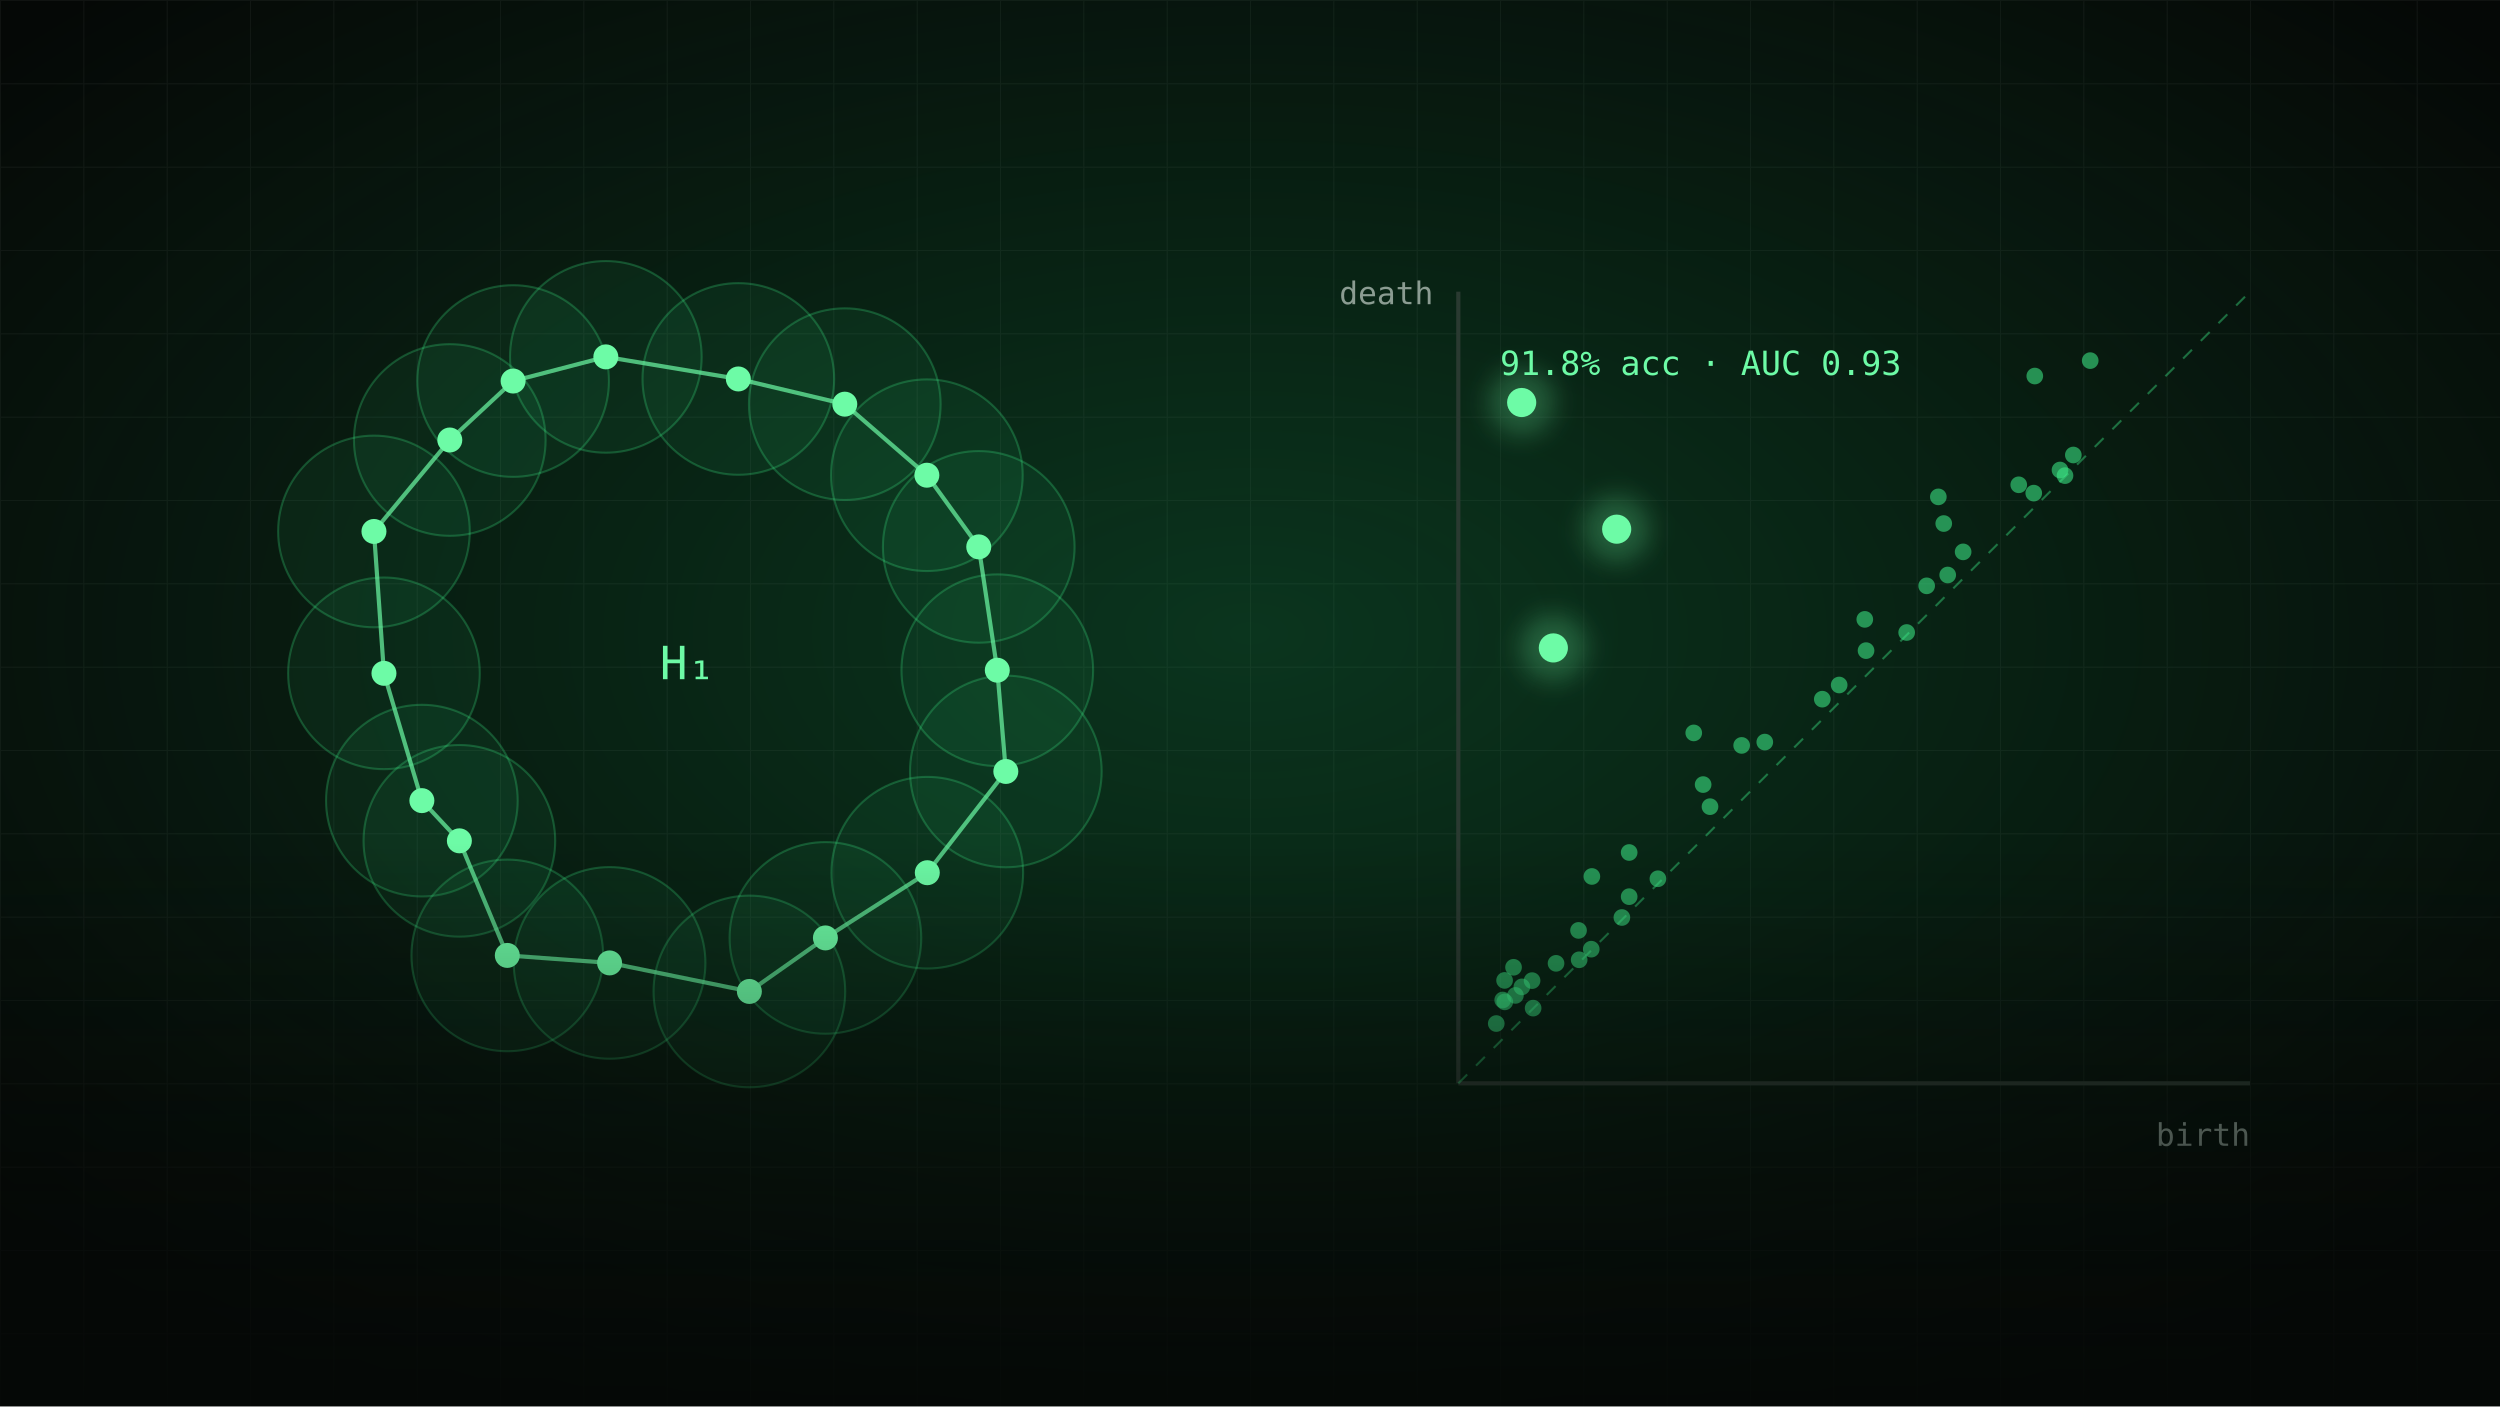
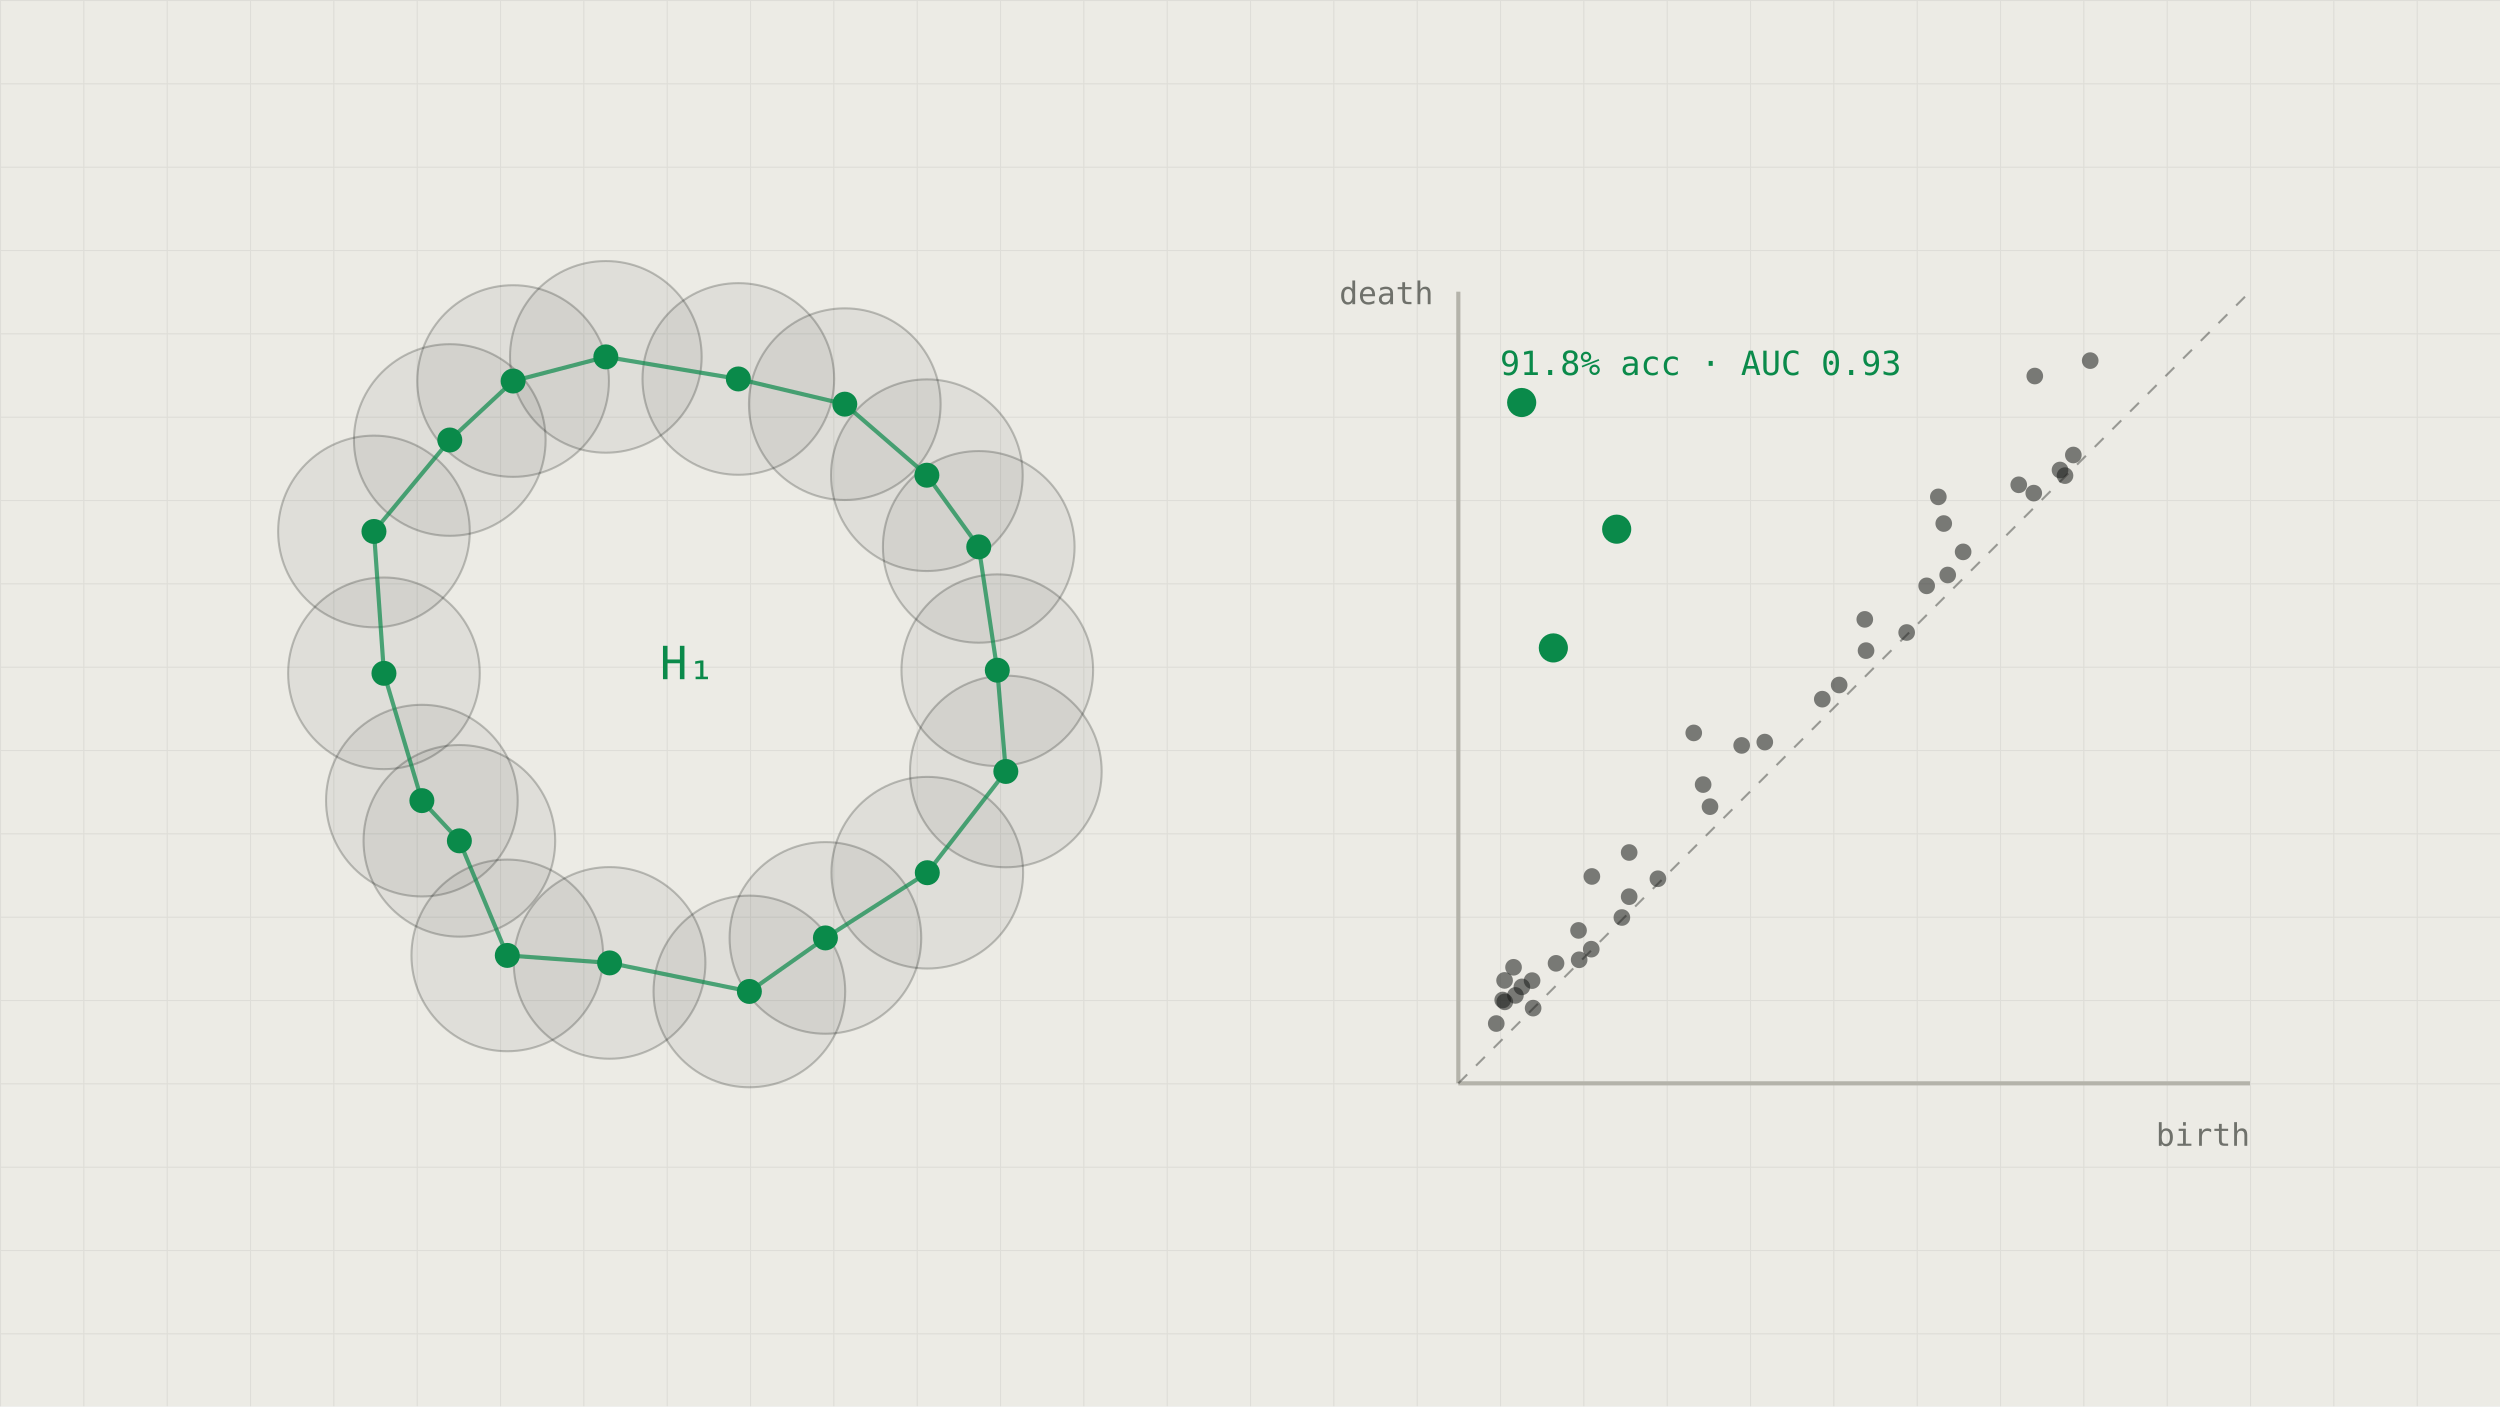
<svg xmlns="http://www.w3.org/2000/svg" viewBox="0 0 1200 675" width="1200" height="675">
  <defs>
    <radialGradient id="glow" cx="50%" cy="45%" r="65%">
-       <stop offset="0" stop-color="#1fd672" stop-opacity="0.22" />
-       <stop offset="1" stop-color="#1fd672" stop-opacity="0" />
+       <stop offset="0" stop-color="#0a8a4a" stop-opacity="0.22" />
+       <stop offset="1" stop-color="#0a8a4a" stop-opacity="0" />
    </radialGradient>
    <pattern id="grid" width="40" height="40" patternUnits="userSpaceOnUse">
-       <path d="M40 0H0V40" fill="none" stroke="#ffffff" stroke-opacity="0.045" stroke-width="1" />
+       <path d="M40 0H0V40" fill="none" stroke="#000000" stroke-opacity="0.06" stroke-width="1" />
    </pattern>
    <filter id="blur" x="-50%" y="-50%" width="200%" height="200%">
      <feGaussianBlur stdDeviation="6" />
    </filter>
    <linearGradient id="fade" x1="0" y1="0" x2="0" y2="1">
-       <stop offset="0.6" stop-color="#050806" stop-opacity="0" />
-       <stop offset="1" stop-color="#050806" stop-opacity="0.9" />
+       <stop offset="0.6" stop-color="#ecebe5" stop-opacity="0" />
+       <stop offset="1" stop-color="#ecebe5" stop-opacity="0.9" />
    </linearGradient>
  </defs>
-   <rect width="1200" height="675" fill="#050806" />
+   <rect width="1200" height="675" fill="#ecebe5" />
  <rect width="1200" height="675" fill="url(#grid)" />
-   <rect width="1200" height="675" fill="url(#glow)" />
-   <circle cx="478.7" cy="321.7" r="46" fill="#3ef08a" fill-opacity="0.06" stroke="#3ef08a" stroke-opacity="0.25" />
-   <circle cx="482.8" cy="370.3" r="46" fill="#3ef08a" fill-opacity="0.06" stroke="#3ef08a" stroke-opacity="0.25" />
-   <circle cx="445.1" cy="418.9" r="46" fill="#3ef08a" fill-opacity="0.06" stroke="#3ef08a" stroke-opacity="0.25" />
-   <circle cx="396.2" cy="450.2" r="46" fill="#3ef08a" fill-opacity="0.06" stroke="#3ef08a" stroke-opacity="0.25" />
-   <circle cx="359.7" cy="475.9" r="46" fill="#3ef08a" fill-opacity="0.06" stroke="#3ef08a" stroke-opacity="0.25" />
-   <circle cx="292.6" cy="462.2" r="46" fill="#3ef08a" fill-opacity="0.06" stroke="#3ef08a" stroke-opacity="0.25" />
-   <circle cx="243.5" cy="458.6" r="46" fill="#3ef08a" fill-opacity="0.06" stroke="#3ef08a" stroke-opacity="0.25" />
-   <circle cx="220.5" cy="403.6" r="46" fill="#3ef08a" fill-opacity="0.06" stroke="#3ef08a" stroke-opacity="0.25" />
-   <circle cx="202.5" cy="384.3" r="46" fill="#3ef08a" fill-opacity="0.06" stroke="#3ef08a" stroke-opacity="0.25" />
-   <circle cx="184.3" cy="323.2" r="46" fill="#3ef08a" fill-opacity="0.06" stroke="#3ef08a" stroke-opacity="0.25" />
-   <circle cx="179.5" cy="255.1" r="46" fill="#3ef08a" fill-opacity="0.06" stroke="#3ef08a" stroke-opacity="0.25" />
-   <circle cx="215.9" cy="211.2" r="46" fill="#3ef08a" fill-opacity="0.06" stroke="#3ef08a" stroke-opacity="0.25" />
-   <circle cx="246.3" cy="182.9" r="46" fill="#3ef08a" fill-opacity="0.06" stroke="#3ef08a" stroke-opacity="0.25" />
-   <circle cx="290.8" cy="171.3" r="46" fill="#3ef08a" fill-opacity="0.06" stroke="#3ef08a" stroke-opacity="0.25" />
-   <circle cx="354.4" cy="181.9" r="46" fill="#3ef08a" fill-opacity="0.06" stroke="#3ef08a" stroke-opacity="0.25" />
-   <circle cx="405.5" cy="194.0" r="46" fill="#3ef08a" fill-opacity="0.06" stroke="#3ef08a" stroke-opacity="0.25" />
-   <circle cx="444.9" cy="228.1" r="46" fill="#3ef08a" fill-opacity="0.06" stroke="#3ef08a" stroke-opacity="0.25" />
-   <circle cx="469.8" cy="262.5" r="46" fill="#3ef08a" fill-opacity="0.06" stroke="#3ef08a" stroke-opacity="0.25" />
-   <line x1="478.7" y1="321.7" x2="482.8" y2="370.3" stroke="#6dfba6" stroke-width="2" stroke-opacity="0.7" />
-   <line x1="482.8" y1="370.3" x2="445.1" y2="418.9" stroke="#6dfba6" stroke-width="2" stroke-opacity="0.7" />
-   <line x1="445.1" y1="418.9" x2="396.2" y2="450.2" stroke="#6dfba6" stroke-width="2" stroke-opacity="0.7" />
-   <line x1="396.2" y1="450.2" x2="359.7" y2="475.9" stroke="#6dfba6" stroke-width="2" stroke-opacity="0.7" />
-   <line x1="359.7" y1="475.9" x2="292.6" y2="462.2" stroke="#6dfba6" stroke-width="2" stroke-opacity="0.7" />
-   <line x1="292.6" y1="462.2" x2="243.5" y2="458.6" stroke="#6dfba6" stroke-width="2" stroke-opacity="0.7" />
-   <line x1="243.5" y1="458.6" x2="220.5" y2="403.6" stroke="#6dfba6" stroke-width="2" stroke-opacity="0.7" />
-   <line x1="220.5" y1="403.6" x2="202.5" y2="384.3" stroke="#6dfba6" stroke-width="2" stroke-opacity="0.7" />
-   <line x1="202.5" y1="384.3" x2="184.3" y2="323.2" stroke="#6dfba6" stroke-width="2" stroke-opacity="0.7" />
-   <line x1="184.3" y1="323.2" x2="179.5" y2="255.1" stroke="#6dfba6" stroke-width="2" stroke-opacity="0.7" />
-   <line x1="179.5" y1="255.1" x2="215.9" y2="211.2" stroke="#6dfba6" stroke-width="2" stroke-opacity="0.7" />
-   <line x1="215.9" y1="211.2" x2="246.3" y2="182.9" stroke="#6dfba6" stroke-width="2" stroke-opacity="0.7" />
-   <line x1="246.3" y1="182.9" x2="290.8" y2="171.3" stroke="#6dfba6" stroke-width="2" stroke-opacity="0.7" />
-   <line x1="290.8" y1="171.3" x2="354.4" y2="181.9" stroke="#6dfba6" stroke-width="2" stroke-opacity="0.7" />
-   <line x1="354.4" y1="181.9" x2="405.5" y2="194.0" stroke="#6dfba6" stroke-width="2" stroke-opacity="0.7" />
-   <line x1="405.5" y1="194.0" x2="444.9" y2="228.1" stroke="#6dfba6" stroke-width="2" stroke-opacity="0.7" />
-   <line x1="444.9" y1="228.1" x2="469.8" y2="262.5" stroke="#6dfba6" stroke-width="2" stroke-opacity="0.7" />
-   <line x1="469.8" y1="262.5" x2="478.7" y2="321.7" stroke="#6dfba6" stroke-width="2" stroke-opacity="0.7" />
-   <circle cx="478.7" cy="321.7" r="6" fill="#6dfba6" />
-   <circle cx="482.8" cy="370.3" r="6" fill="#6dfba6" />
-   <circle cx="445.1" cy="418.9" r="6" fill="#6dfba6" />
-   <circle cx="396.2" cy="450.2" r="6" fill="#6dfba6" />
-   <circle cx="359.7" cy="475.9" r="6" fill="#6dfba6" />
-   <circle cx="292.6" cy="462.2" r="6" fill="#6dfba6" />
-   <circle cx="243.5" cy="458.6" r="6" fill="#6dfba6" />
-   <circle cx="220.5" cy="403.6" r="6" fill="#6dfba6" />
-   <circle cx="202.5" cy="384.3" r="6" fill="#6dfba6" />
-   <circle cx="184.3" cy="323.2" r="6" fill="#6dfba6" />
-   <circle cx="179.5" cy="255.1" r="6" fill="#6dfba6" />
-   <circle cx="215.9" cy="211.2" r="6" fill="#6dfba6" />
-   <circle cx="246.3" cy="182.9" r="6" fill="#6dfba6" />
-   <circle cx="290.8" cy="171.3" r="6" fill="#6dfba6" />
-   <circle cx="354.4" cy="181.9" r="6" fill="#6dfba6" />
-   <circle cx="405.5" cy="194.0" r="6" fill="#6dfba6" />
-   <circle cx="444.9" cy="228.1" r="6" fill="#6dfba6" />
-   <circle cx="469.8" cy="262.5" r="6" fill="#6dfba6" />
-   <text x="330" y="326" text-anchor="middle" font-family="ui-monospace, 'SF Mono', Menlo, monospace" font-size="22" fill="#6dfba6">H₁</text>
-   <line x1="700" y1="520" x2="1080" y2="520" stroke="#2a3a31" stroke-width="2" />
-   <line x1="700" y1="520" x2="700" y2="140" stroke="#2a3a31" stroke-width="2" />
-   <line x1="700" y1="520" x2="1080" y2="140" stroke="#3ef08a" stroke-opacity="0.4" stroke-dasharray="6 6" />
-   <circle cx="1003.3" cy="173.1" r="4" fill="#3ef08a" fill-opacity="0.55" />
-   <circle cx="915.2" cy="303.6" r="4" fill="#3ef08a" fill-opacity="0.55" />
-   <circle cx="795.8" cy="421.8" r="4" fill="#3ef08a" fill-opacity="0.55" />
-   <circle cx="721.3" cy="480.0" r="4" fill="#3ef08a" fill-opacity="0.55" />
-   <circle cx="933.0" cy="251.3" r="4" fill="#3ef08a" fill-opacity="0.55" />
-   <circle cx="817.5" cy="376.6" r="4" fill="#3ef08a" fill-opacity="0.55" />
-   <circle cx="991.2" cy="228.3" r="4" fill="#3ef08a" fill-opacity="0.55" />
-   <circle cx="763.8" cy="455.6" r="4" fill="#3ef08a" fill-opacity="0.55" />
-   <circle cx="976.7" cy="180.5" r="4" fill="#3ef08a" fill-opacity="0.55" />
-   <circle cx="820.8" cy="387.2" r="4" fill="#3ef08a" fill-opacity="0.55" />
-   <circle cx="722.2" cy="470.6" r="4" fill="#3ef08a" fill-opacity="0.55" />
-   <circle cx="782.0" cy="409.2" r="4" fill="#3ef08a" fill-opacity="0.55" />
-   <circle cx="726.5" cy="464.3" r="4" fill="#3ef08a" fill-opacity="0.55" />
-   <circle cx="930.4" cy="238.5" r="4" fill="#3ef08a" fill-opacity="0.55" />
-   <circle cx="735.9" cy="483.9" r="4" fill="#3ef08a" fill-opacity="0.55" />
-   <circle cx="718.2" cy="491.3" r="4" fill="#3ef08a" fill-opacity="0.55" />
-   <circle cx="942.3" cy="264.9" r="4" fill="#3ef08a" fill-opacity="0.55" />
-   <circle cx="836.0" cy="357.8" r="4" fill="#3ef08a" fill-opacity="0.55" />
-   <circle cx="758.0" cy="460.7" r="4" fill="#3ef08a" fill-opacity="0.55" />
-   <circle cx="895.7" cy="312.3" r="4" fill="#3ef08a" fill-opacity="0.55" />
-   <circle cx="735.4" cy="470.7" r="4" fill="#3ef08a" fill-opacity="0.55" />
-   <circle cx="782.0" cy="430.4" r="4" fill="#3ef08a" fill-opacity="0.55" />
-   <circle cx="995.2" cy="218.4" r="4" fill="#3ef08a" fill-opacity="0.55" />
-   <circle cx="969.0" cy="232.7" r="4" fill="#3ef08a" fill-opacity="0.55" />
-   <circle cx="764.1" cy="420.7" r="4" fill="#3ef08a" fill-opacity="0.55" />
-   <circle cx="895.1" cy="297.3" r="4" fill="#3ef08a" fill-opacity="0.55" />
-   <circle cx="730.5" cy="473.7" r="4" fill="#3ef08a" fill-opacity="0.55" />
-   <circle cx="778.5" cy="440.4" r="4" fill="#3ef08a" fill-opacity="0.55" />
-   <circle cx="934.9" cy="276.0" r="4" fill="#3ef08a" fill-opacity="0.55" />
-   <circle cx="722.3" cy="480.9" r="4" fill="#3ef08a" fill-opacity="0.55" />
-   <circle cx="727.4" cy="477.8" r="4" fill="#3ef08a" fill-opacity="0.55" />
-   <circle cx="882.8" cy="328.8" r="4" fill="#3ef08a" fill-opacity="0.55" />
-   <circle cx="813.0" cy="351.8" r="4" fill="#3ef08a" fill-opacity="0.55" />
-   <circle cx="847.1" cy="356.2" r="4" fill="#3ef08a" fill-opacity="0.55" />
-   <circle cx="874.7" cy="335.6" r="4" fill="#3ef08a" fill-opacity="0.55" />
-   <circle cx="746.9" cy="462.4" r="4" fill="#3ef08a" fill-opacity="0.55" />
-   <circle cx="976.2" cy="236.7" r="4" fill="#3ef08a" fill-opacity="0.55" />
-   <circle cx="757.7" cy="446.6" r="4" fill="#3ef08a" fill-opacity="0.55" />
-   <circle cx="924.8" cy="281.2" r="4" fill="#3ef08a" fill-opacity="0.55" />
-   <circle cx="988.8" cy="225.6" r="4" fill="#3ef08a" fill-opacity="0.55" />
-   <circle cx="730.4" cy="193.2" r="16" fill="#6dfba6" fill-opacity="0.25" filter="url(#blur)" />
-   <circle cx="730.4" cy="193.2" r="7" fill="#6dfba6" />
-   <circle cx="776.0" cy="254.0" r="16" fill="#6dfba6" fill-opacity="0.25" filter="url(#blur)" />
-   <circle cx="776.0" cy="254.0" r="7" fill="#6dfba6" />
-   <circle cx="745.6" cy="311.0" r="16" fill="#6dfba6" fill-opacity="0.25" filter="url(#blur)" />
-   <circle cx="745.6" cy="311.0" r="7" fill="#6dfba6" />
-   <text x="1080" y="550" text-anchor="end" font-family="ui-monospace, 'SF Mono', Menlo, monospace" font-size="15" fill="#8b9c92">birth</text>
-   <text x="688" y="146" text-anchor="end" font-family="ui-monospace, 'SF Mono', Menlo, monospace" font-size="15" fill="#8b9c92">death</text>
-   <text x="720" y="180" font-family="ui-monospace, 'SF Mono', Menlo, monospace" font-size="16" fill="#6dfba6">91.8% acc · AUC 0.93</text>
-   <rect width="1200" height="675" fill="url(#fade)" />
+   <circle cx="478.7" cy="321.7" r="46" fill="#1b1c1a" fill-opacity="0.06" stroke="#1b1c1a" stroke-opacity="0.25" />
+   <circle cx="482.8" cy="370.3" r="46" fill="#1b1c1a" fill-opacity="0.06" stroke="#1b1c1a" stroke-opacity="0.25" />
+   <circle cx="445.1" cy="418.9" r="46" fill="#1b1c1a" fill-opacity="0.06" stroke="#1b1c1a" stroke-opacity="0.25" />
+   <circle cx="396.2" cy="450.2" r="46" fill="#1b1c1a" fill-opacity="0.06" stroke="#1b1c1a" stroke-opacity="0.25" />
+   <circle cx="359.7" cy="475.9" r="46" fill="#1b1c1a" fill-opacity="0.06" stroke="#1b1c1a" stroke-opacity="0.25" />
+   <circle cx="292.6" cy="462.2" r="46" fill="#1b1c1a" fill-opacity="0.06" stroke="#1b1c1a" stroke-opacity="0.25" />
+   <circle cx="243.5" cy="458.6" r="46" fill="#1b1c1a" fill-opacity="0.06" stroke="#1b1c1a" stroke-opacity="0.25" />
+   <circle cx="220.5" cy="403.6" r="46" fill="#1b1c1a" fill-opacity="0.06" stroke="#1b1c1a" stroke-opacity="0.25" />
+   <circle cx="202.5" cy="384.3" r="46" fill="#1b1c1a" fill-opacity="0.06" stroke="#1b1c1a" stroke-opacity="0.25" />
+   <circle cx="184.3" cy="323.2" r="46" fill="#1b1c1a" fill-opacity="0.06" stroke="#1b1c1a" stroke-opacity="0.25" />
+   <circle cx="179.5" cy="255.1" r="46" fill="#1b1c1a" fill-opacity="0.06" stroke="#1b1c1a" stroke-opacity="0.25" />
+   <circle cx="215.9" cy="211.2" r="46" fill="#1b1c1a" fill-opacity="0.06" stroke="#1b1c1a" stroke-opacity="0.25" />
+   <circle cx="246.3" cy="182.9" r="46" fill="#1b1c1a" fill-opacity="0.06" stroke="#1b1c1a" stroke-opacity="0.25" />
+   <circle cx="290.8" cy="171.3" r="46" fill="#1b1c1a" fill-opacity="0.06" stroke="#1b1c1a" stroke-opacity="0.25" />
+   <circle cx="354.4" cy="181.9" r="46" fill="#1b1c1a" fill-opacity="0.06" stroke="#1b1c1a" stroke-opacity="0.25" />
+   <circle cx="405.5" cy="194.0" r="46" fill="#1b1c1a" fill-opacity="0.06" stroke="#1b1c1a" stroke-opacity="0.25" />
+   <circle cx="444.9" cy="228.1" r="46" fill="#1b1c1a" fill-opacity="0.06" stroke="#1b1c1a" stroke-opacity="0.25" />
+   <circle cx="469.8" cy="262.5" r="46" fill="#1b1c1a" fill-opacity="0.06" stroke="#1b1c1a" stroke-opacity="0.25" />
+   <line x1="478.7" y1="321.7" x2="482.8" y2="370.3" stroke="#0a8a4a" stroke-width="2" stroke-opacity="0.7" />
+   <line x1="482.8" y1="370.3" x2="445.1" y2="418.9" stroke="#0a8a4a" stroke-width="2" stroke-opacity="0.7" />
+   <line x1="445.1" y1="418.9" x2="396.2" y2="450.2" stroke="#0a8a4a" stroke-width="2" stroke-opacity="0.7" />
+   <line x1="396.2" y1="450.2" x2="359.7" y2="475.9" stroke="#0a8a4a" stroke-width="2" stroke-opacity="0.7" />
+   <line x1="359.7" y1="475.9" x2="292.6" y2="462.2" stroke="#0a8a4a" stroke-width="2" stroke-opacity="0.7" />
+   <line x1="292.6" y1="462.2" x2="243.5" y2="458.6" stroke="#0a8a4a" stroke-width="2" stroke-opacity="0.7" />
+   <line x1="243.5" y1="458.6" x2="220.5" y2="403.6" stroke="#0a8a4a" stroke-width="2" stroke-opacity="0.7" />
+   <line x1="220.5" y1="403.6" x2="202.5" y2="384.3" stroke="#0a8a4a" stroke-width="2" stroke-opacity="0.7" />
+   <line x1="202.5" y1="384.3" x2="184.3" y2="323.2" stroke="#0a8a4a" stroke-width="2" stroke-opacity="0.7" />
+   <line x1="184.3" y1="323.2" x2="179.5" y2="255.1" stroke="#0a8a4a" stroke-width="2" stroke-opacity="0.7" />
+   <line x1="179.5" y1="255.1" x2="215.9" y2="211.2" stroke="#0a8a4a" stroke-width="2" stroke-opacity="0.7" />
+   <line x1="215.9" y1="211.2" x2="246.3" y2="182.9" stroke="#0a8a4a" stroke-width="2" stroke-opacity="0.7" />
+   <line x1="246.3" y1="182.9" x2="290.8" y2="171.3" stroke="#0a8a4a" stroke-width="2" stroke-opacity="0.7" />
+   <line x1="290.8" y1="171.3" x2="354.4" y2="181.9" stroke="#0a8a4a" stroke-width="2" stroke-opacity="0.7" />
+   <line x1="354.4" y1="181.9" x2="405.5" y2="194.0" stroke="#0a8a4a" stroke-width="2" stroke-opacity="0.7" />
+   <line x1="405.5" y1="194.0" x2="444.9" y2="228.1" stroke="#0a8a4a" stroke-width="2" stroke-opacity="0.7" />
+   <line x1="444.9" y1="228.1" x2="469.8" y2="262.5" stroke="#0a8a4a" stroke-width="2" stroke-opacity="0.7" />
+   <line x1="469.8" y1="262.5" x2="478.7" y2="321.7" stroke="#0a8a4a" stroke-width="2" stroke-opacity="0.7" />
+   <circle cx="478.7" cy="321.7" r="6" fill="#0a8a4a" />
+   <circle cx="482.8" cy="370.3" r="6" fill="#0a8a4a" />
+   <circle cx="445.1" cy="418.9" r="6" fill="#0a8a4a" />
+   <circle cx="396.2" cy="450.2" r="6" fill="#0a8a4a" />
+   <circle cx="359.7" cy="475.9" r="6" fill="#0a8a4a" />
+   <circle cx="292.6" cy="462.2" r="6" fill="#0a8a4a" />
+   <circle cx="243.5" cy="458.6" r="6" fill="#0a8a4a" />
+   <circle cx="220.5" cy="403.6" r="6" fill="#0a8a4a" />
+   <circle cx="202.5" cy="384.3" r="6" fill="#0a8a4a" />
+   <circle cx="184.3" cy="323.2" r="6" fill="#0a8a4a" />
+   <circle cx="179.5" cy="255.1" r="6" fill="#0a8a4a" />
+   <circle cx="215.9" cy="211.2" r="6" fill="#0a8a4a" />
+   <circle cx="246.3" cy="182.9" r="6" fill="#0a8a4a" />
+   <circle cx="290.8" cy="171.3" r="6" fill="#0a8a4a" />
+   <circle cx="354.4" cy="181.9" r="6" fill="#0a8a4a" />
+   <circle cx="405.5" cy="194.0" r="6" fill="#0a8a4a" />
+   <circle cx="444.9" cy="228.1" r="6" fill="#0a8a4a" />
+   <circle cx="469.8" cy="262.5" r="6" fill="#0a8a4a" />
+   <text x="330" y="326" text-anchor="middle" font-family="ui-monospace, 'SF Mono', Menlo, monospace" font-size="22" fill="#0a8a4a">H₁</text>
+   <line x1="700" y1="520" x2="1080" y2="520" stroke="#b4b3aa" stroke-width="2" />
+   <line x1="700" y1="520" x2="700" y2="140" stroke="#b4b3aa" stroke-width="2" />
+   <line x1="700" y1="520" x2="1080" y2="140" stroke="#1b1c1a" stroke-opacity="0.4" stroke-dasharray="6 6" />
+   <circle cx="1003.3" cy="173.1" r="4" fill="#1b1c1a" fill-opacity="0.55" />
+   <circle cx="915.2" cy="303.6" r="4" fill="#1b1c1a" fill-opacity="0.55" />
+   <circle cx="795.8" cy="421.8" r="4" fill="#1b1c1a" fill-opacity="0.55" />
+   <circle cx="721.3" cy="480.0" r="4" fill="#1b1c1a" fill-opacity="0.55" />
+   <circle cx="933.0" cy="251.3" r="4" fill="#1b1c1a" fill-opacity="0.55" />
+   <circle cx="817.5" cy="376.6" r="4" fill="#1b1c1a" fill-opacity="0.55" />
+   <circle cx="991.2" cy="228.3" r="4" fill="#1b1c1a" fill-opacity="0.55" />
+   <circle cx="763.8" cy="455.6" r="4" fill="#1b1c1a" fill-opacity="0.55" />
+   <circle cx="976.7" cy="180.5" r="4" fill="#1b1c1a" fill-opacity="0.55" />
+   <circle cx="820.8" cy="387.2" r="4" fill="#1b1c1a" fill-opacity="0.55" />
+   <circle cx="722.2" cy="470.6" r="4" fill="#1b1c1a" fill-opacity="0.55" />
+   <circle cx="782.0" cy="409.2" r="4" fill="#1b1c1a" fill-opacity="0.55" />
+   <circle cx="726.5" cy="464.3" r="4" fill="#1b1c1a" fill-opacity="0.55" />
+   <circle cx="930.4" cy="238.5" r="4" fill="#1b1c1a" fill-opacity="0.55" />
+   <circle cx="735.9" cy="483.9" r="4" fill="#1b1c1a" fill-opacity="0.55" />
+   <circle cx="718.2" cy="491.3" r="4" fill="#1b1c1a" fill-opacity="0.55" />
+   <circle cx="942.3" cy="264.9" r="4" fill="#1b1c1a" fill-opacity="0.55" />
+   <circle cx="836.0" cy="357.8" r="4" fill="#1b1c1a" fill-opacity="0.55" />
+   <circle cx="758.0" cy="460.7" r="4" fill="#1b1c1a" fill-opacity="0.55" />
+   <circle cx="895.7" cy="312.3" r="4" fill="#1b1c1a" fill-opacity="0.55" />
+   <circle cx="735.4" cy="470.7" r="4" fill="#1b1c1a" fill-opacity="0.55" />
+   <circle cx="782.0" cy="430.4" r="4" fill="#1b1c1a" fill-opacity="0.55" />
+   <circle cx="995.2" cy="218.4" r="4" fill="#1b1c1a" fill-opacity="0.55" />
+   <circle cx="969.0" cy="232.7" r="4" fill="#1b1c1a" fill-opacity="0.55" />
+   <circle cx="764.1" cy="420.7" r="4" fill="#1b1c1a" fill-opacity="0.55" />
+   <circle cx="895.1" cy="297.3" r="4" fill="#1b1c1a" fill-opacity="0.55" />
+   <circle cx="730.5" cy="473.7" r="4" fill="#1b1c1a" fill-opacity="0.55" />
+   <circle cx="778.5" cy="440.4" r="4" fill="#1b1c1a" fill-opacity="0.55" />
+   <circle cx="934.9" cy="276.0" r="4" fill="#1b1c1a" fill-opacity="0.55" />
+   <circle cx="722.3" cy="480.9" r="4" fill="#1b1c1a" fill-opacity="0.55" />
+   <circle cx="727.4" cy="477.8" r="4" fill="#1b1c1a" fill-opacity="0.55" />
+   <circle cx="882.8" cy="328.8" r="4" fill="#1b1c1a" fill-opacity="0.55" />
+   <circle cx="813.0" cy="351.8" r="4" fill="#1b1c1a" fill-opacity="0.55" />
+   <circle cx="847.1" cy="356.2" r="4" fill="#1b1c1a" fill-opacity="0.55" />
+   <circle cx="874.7" cy="335.6" r="4" fill="#1b1c1a" fill-opacity="0.55" />
+   <circle cx="746.9" cy="462.4" r="4" fill="#1b1c1a" fill-opacity="0.55" />
+   <circle cx="976.2" cy="236.7" r="4" fill="#1b1c1a" fill-opacity="0.55" />
+   <circle cx="757.7" cy="446.6" r="4" fill="#1b1c1a" fill-opacity="0.55" />
+   <circle cx="924.8" cy="281.2" r="4" fill="#1b1c1a" fill-opacity="0.55" />
+   <circle cx="988.8" cy="225.6" r="4" fill="#1b1c1a" fill-opacity="0.55" />
+   <circle cx="730.4" cy="193.2" r="7" fill="#0a8a4a" />
+   <circle cx="776.0" cy="254.0" r="7" fill="#0a8a4a" />
+   <circle cx="745.6" cy="311.0" r="7" fill="#0a8a4a" />
+   <text x="1080" y="550" text-anchor="end" font-family="ui-monospace, 'SF Mono', Menlo, monospace" font-size="15" fill="#6f716b">birth</text>
+   <text x="688" y="146" text-anchor="end" font-family="ui-monospace, 'SF Mono', Menlo, monospace" font-size="15" fill="#6f716b">death</text>
+   <text x="720" y="180" font-family="ui-monospace, 'SF Mono', Menlo, monospace" font-size="16" fill="#0a8a4a">91.8% acc · AUC 0.93</text>
</svg>
